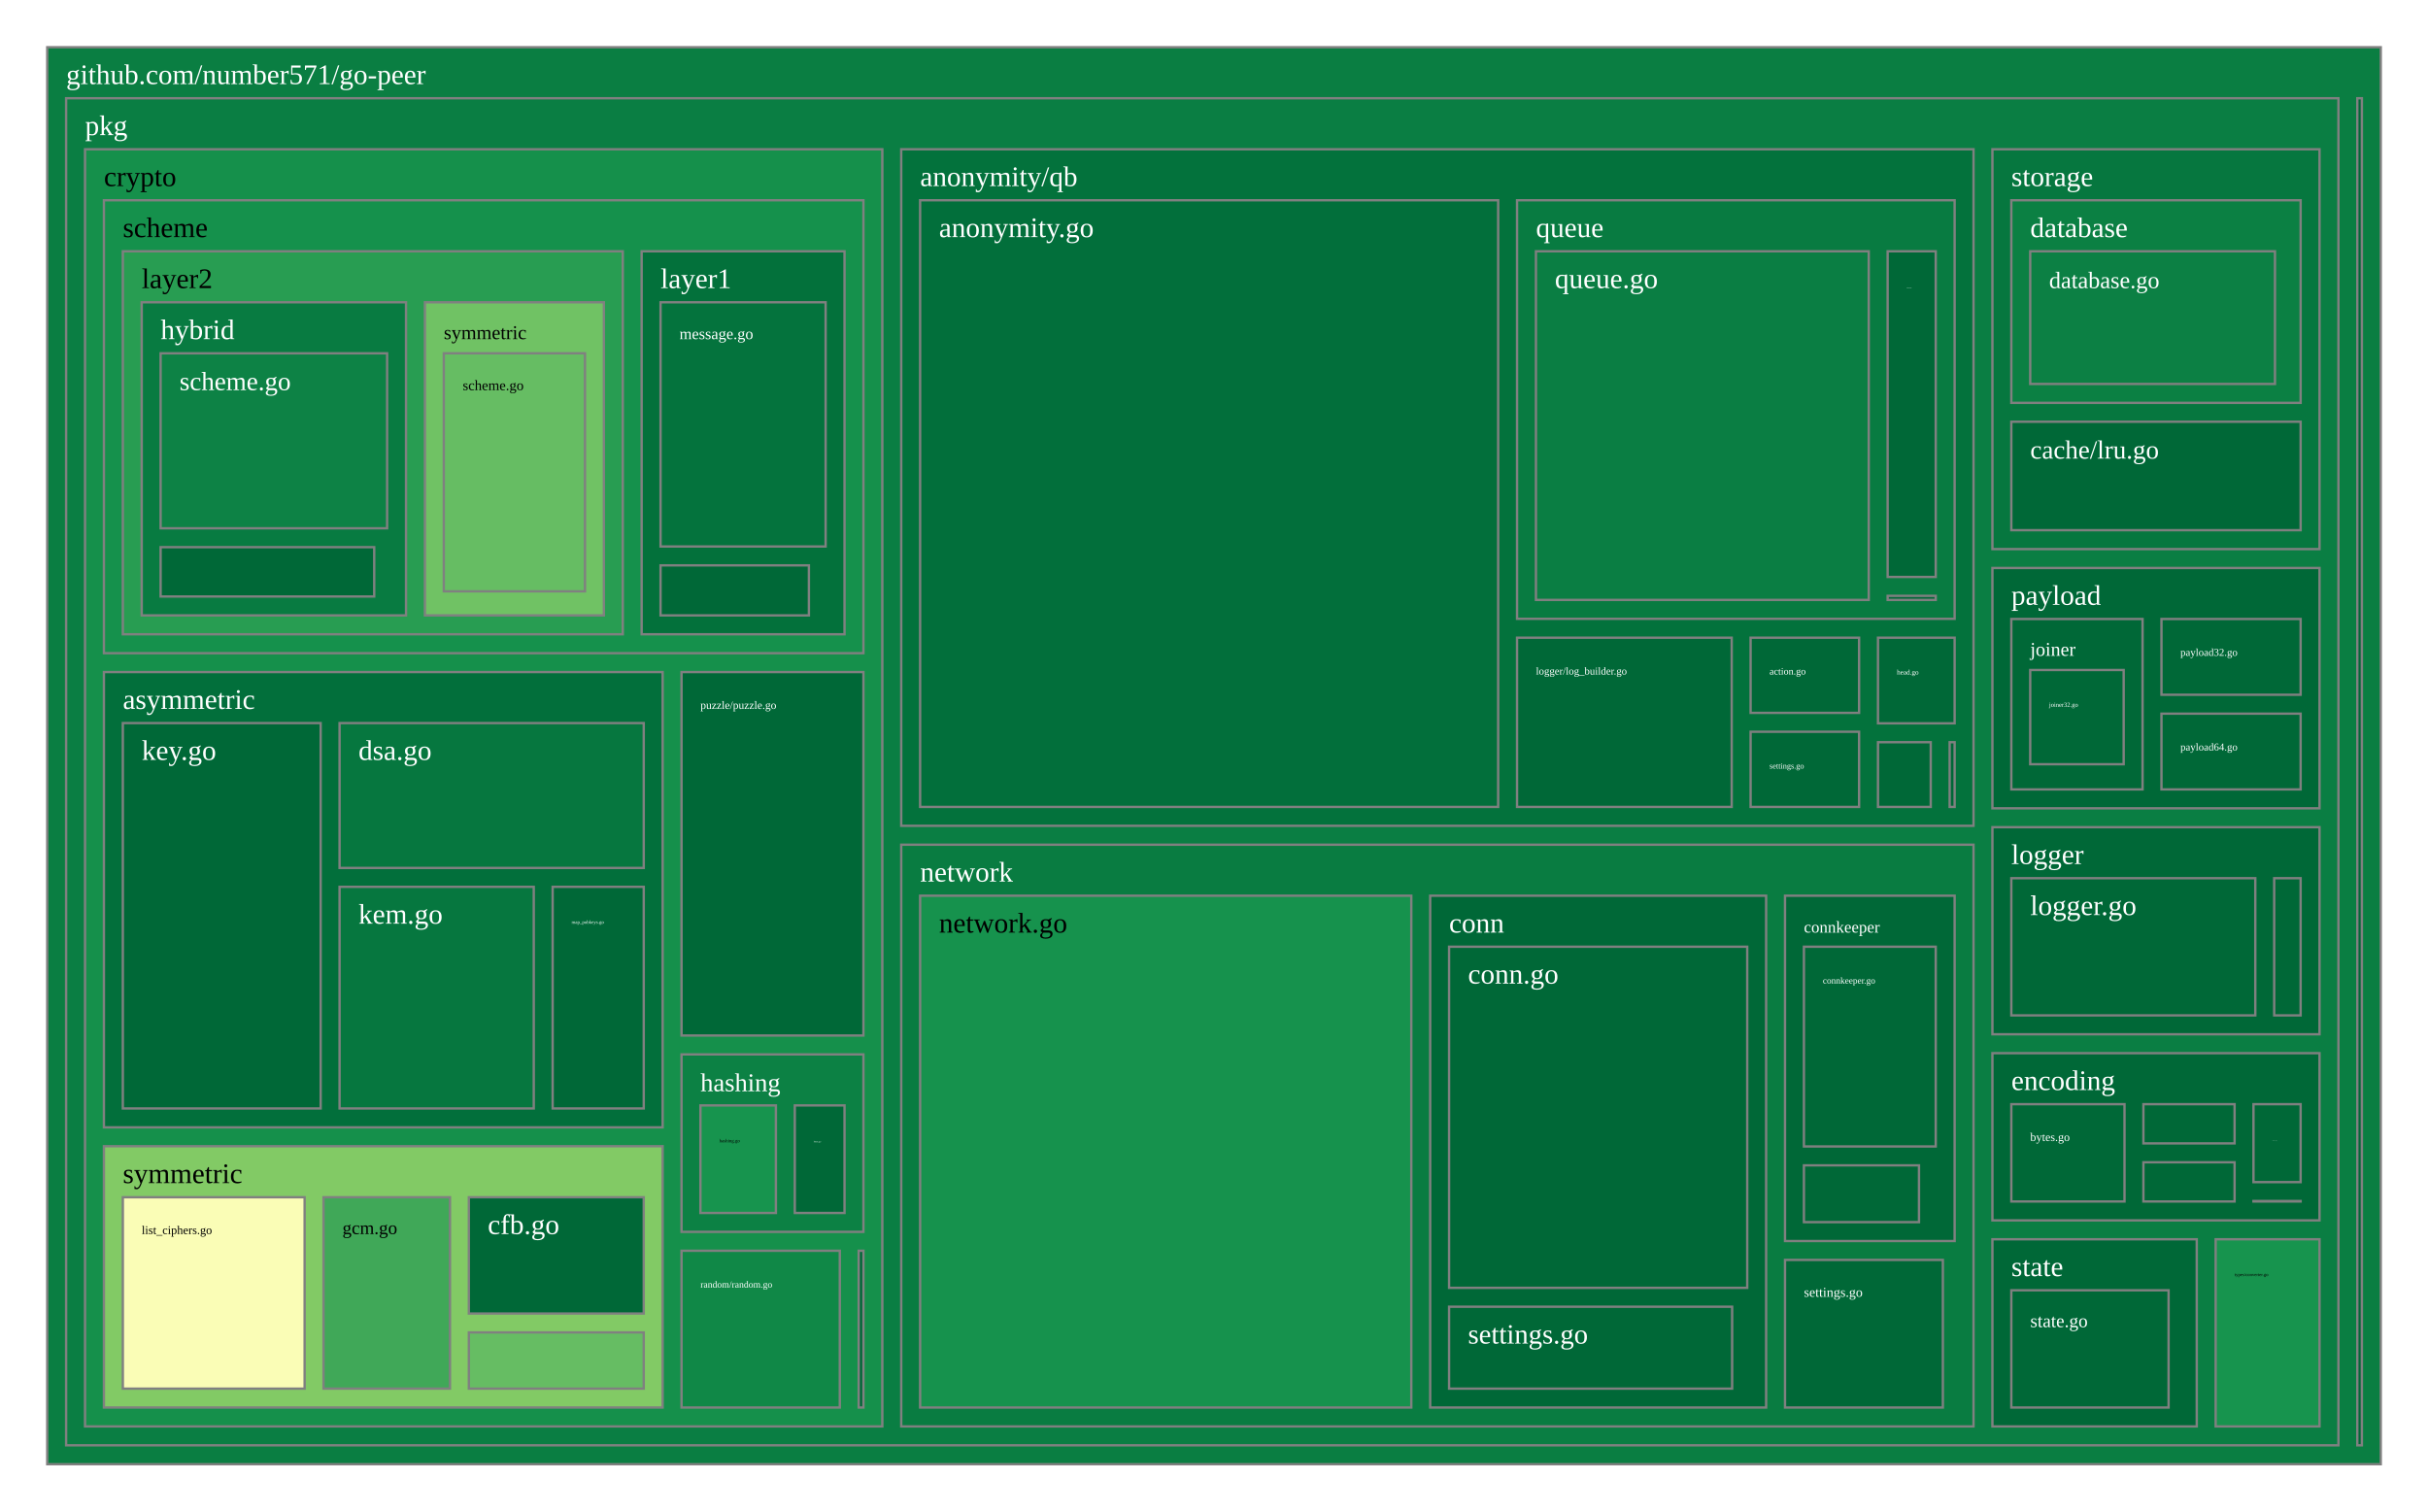
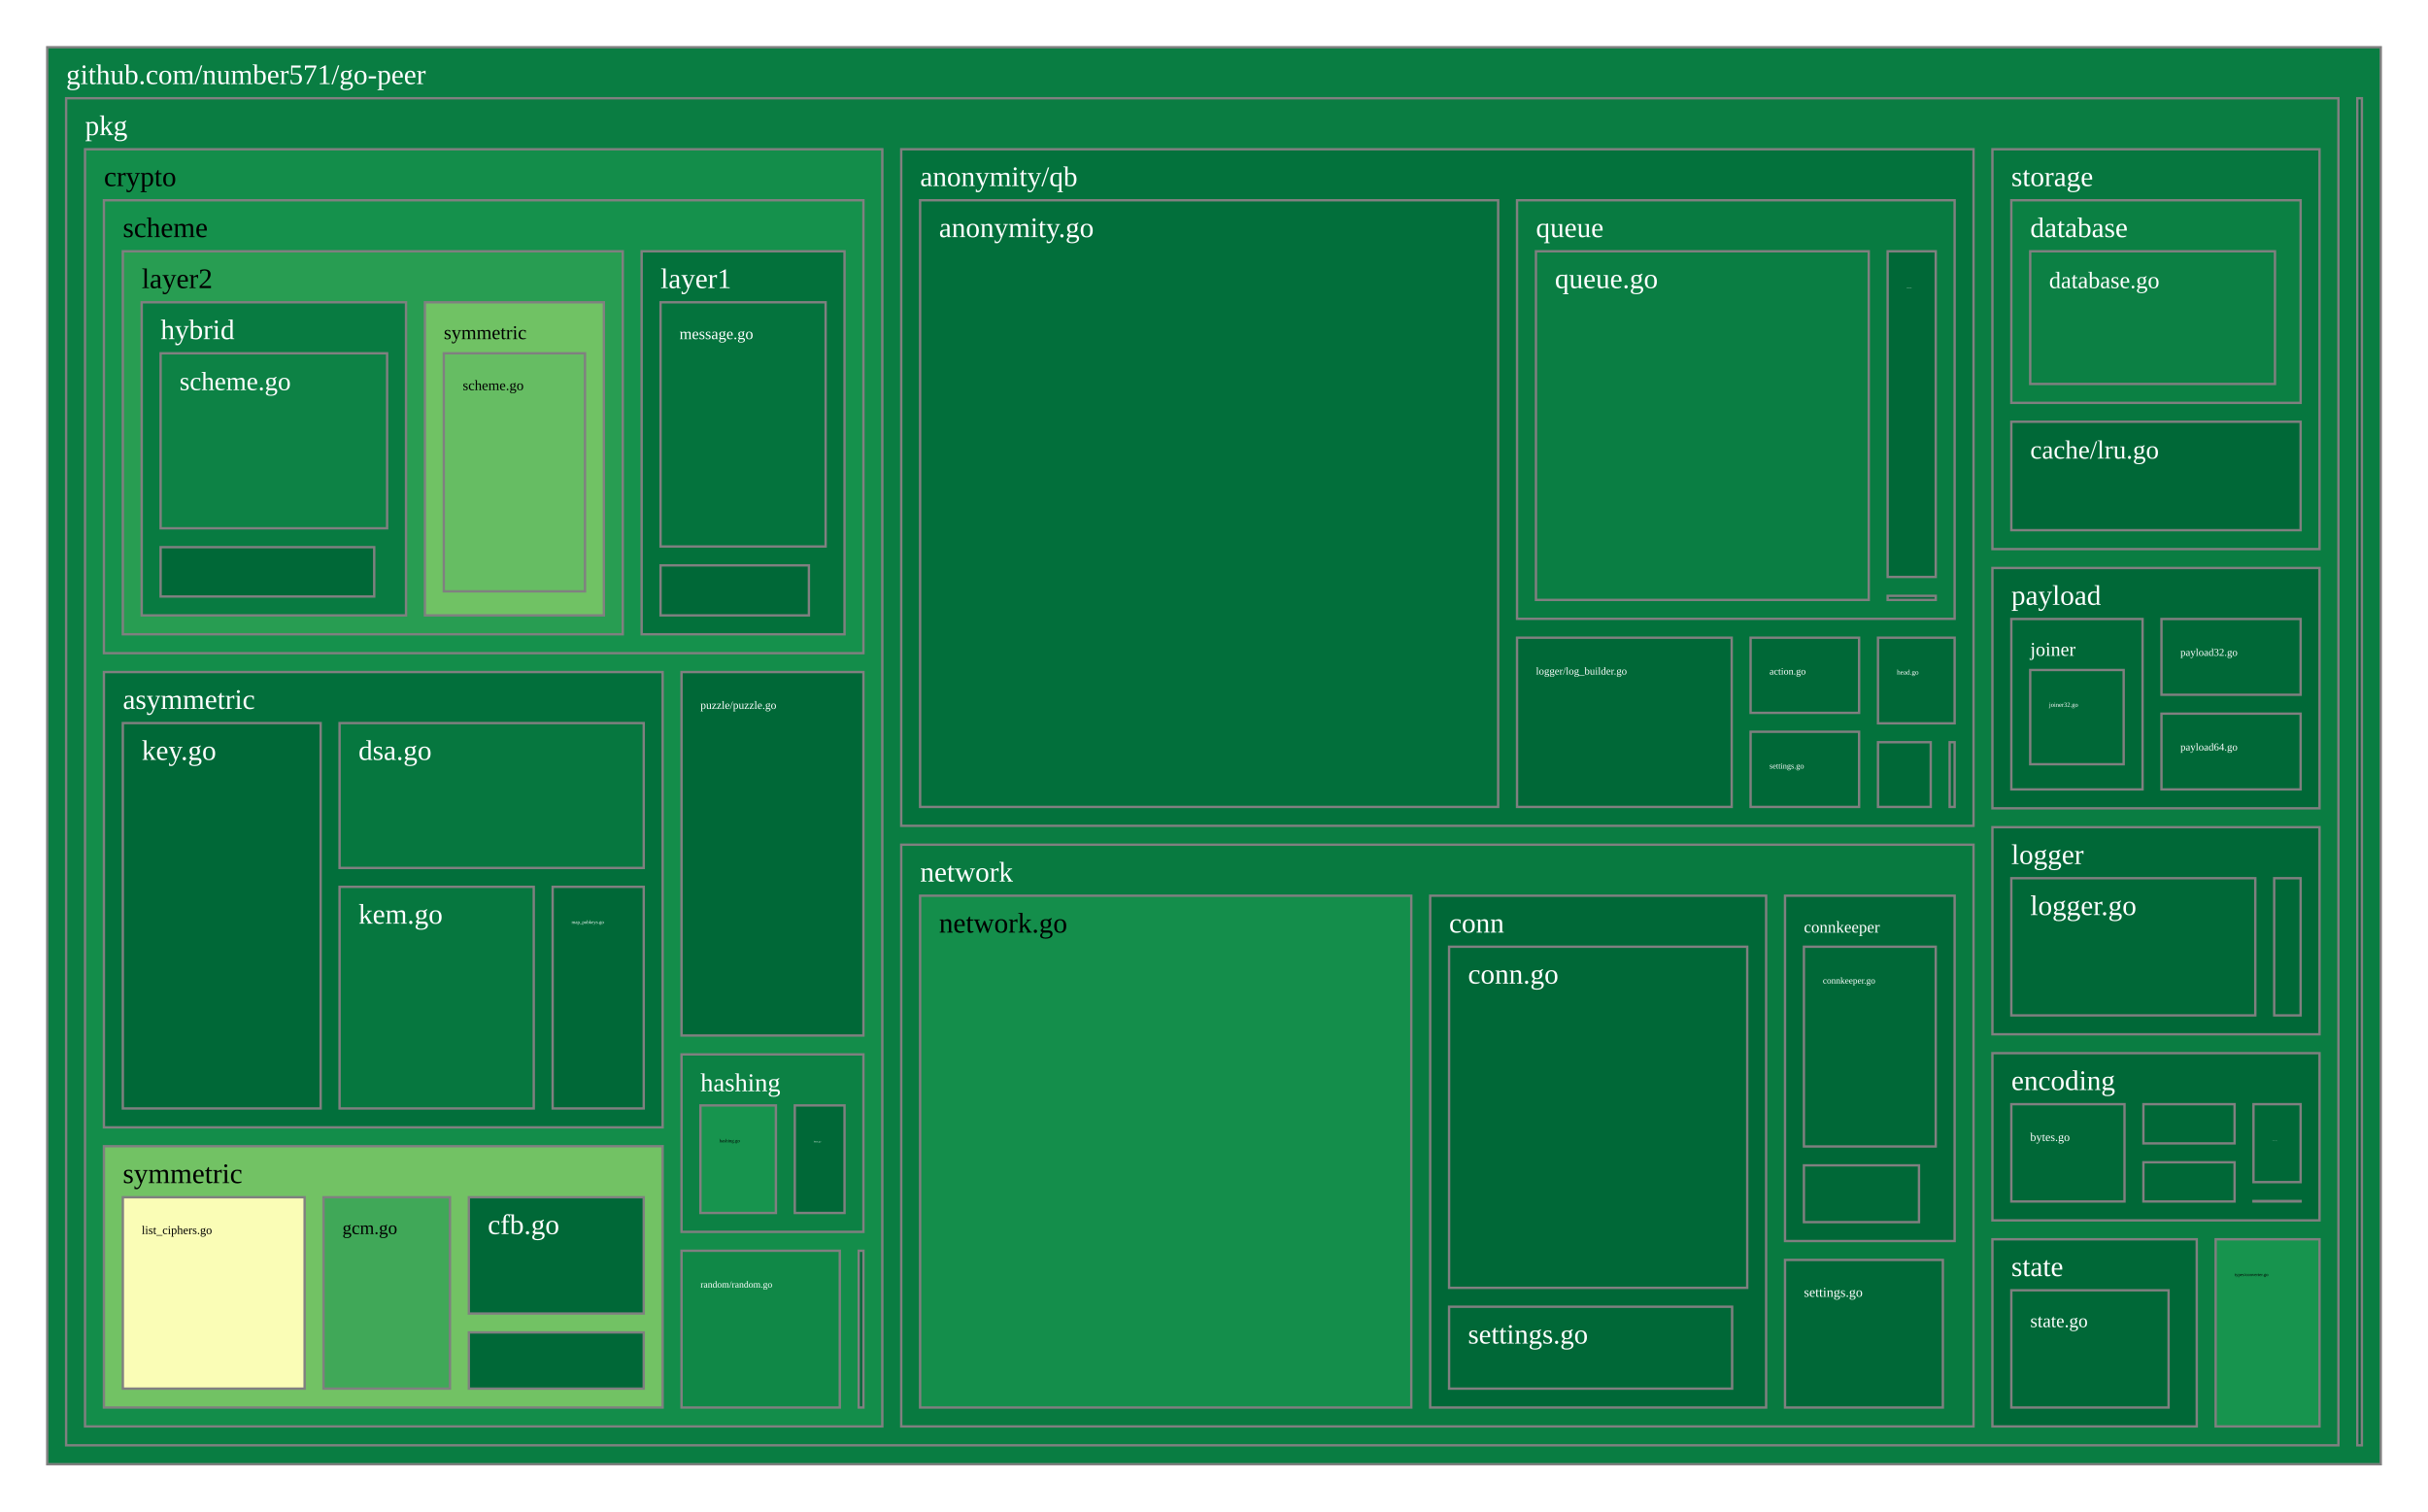
<svg xmlns="http://www.w3.org/2000/svg" viewBox="0 0 1028 640" style="background: white none repeat scroll 0% 0%;">
  <g>
-     <rect x="20" y="20" width="988" height="600" style="fill: rgb(10, 126, 66);opacity:1;fill-opacity:1.00;stroke:rgb(128,128,128);stroke-width:1px;stroke-opacity:1.00;" />
+     <rect x="20" y="20" width="988" height="600" style="fill: rgb(9, 125, 66);opacity:1;fill-opacity:1.00;stroke:rgb(128,128,128);stroke-width:1px;stroke-opacity:1.00;" />
    <text data-notex="1" text-anchor="start" transform="translate(28,35.6) scale(1)" style="font-family: Open Sans, verdana, arial, sans-serif !important; font-size: 12px; fill: rgb(255, 255, 255); fill-opacity: 1.00; white-space: pre;" data-math="N">github.com/number571/go-peer</text>
  </g>
  <g>
-     <rect x="28" y="41.6" width="962.07" height="570.4" style="fill: rgb(10, 126, 67);opacity:1;fill-opacity:1.00;stroke:rgb(128,128,128);stroke-width:1px;stroke-opacity:1.00;" />
+     <rect x="28" y="41.6" width="962.07" height="570.4" style="fill: rgb(10, 125, 66);opacity:1;fill-opacity:1.00;stroke:rgb(128,128,128);stroke-width:1px;stroke-opacity:1.00;" />
    <text data-notex="1" text-anchor="start" transform="translate(36,57.2) scale(1)" style="font-family: Open Sans, verdana, arial, sans-serif !important; font-size: 12px; fill: rgb(255, 255, 255); fill-opacity: 1.00; white-space: pre;" data-math="N">pkg</text>
  </g>
  <g>
    <rect x="998.07" y="41.6" width="1.93" height="570.4" style="fill: rgb(0, 104, 55);opacity:1;fill-opacity:1.00;stroke:rgb(128,128,128);stroke-width:1px;stroke-opacity:1.00;" />
  </g>
  <g>
    <rect x="381.569" y="63.2" width="454.01" height="286.478" style="fill: rgb(3, 114, 60);opacity:1;fill-opacity:1.00;stroke:rgb(128,128,128);stroke-width:1px;stroke-opacity:1.00;" />
    <text data-notex="1" text-anchor="start" transform="translate(389.5687,78.8) scale(1)" style="font-family: Open Sans, verdana, arial, sans-serif !important; font-size: 12px; fill: rgb(255, 255, 255); fill-opacity: 1.00; white-space: pre;" data-math="N">anonymity/qb</text>
  </g>
  <g>
-     <rect x="36" y="63.2" width="337.569" height="540.8" style="fill: rgb(21, 144, 75);opacity:1;fill-opacity:1.00;stroke:rgb(128,128,128);stroke-width:1px;stroke-opacity:1.00;" />
+     <rect x="36" y="63.2" width="337.569" height="540.8" style="fill: rgb(19, 141, 74);opacity:1;fill-opacity:1.00;stroke:rgb(128,128,128);stroke-width:1px;stroke-opacity:1.00;" />
    <text data-notex="1" text-anchor="start" transform="translate(44,78.8) scale(1)" style="font-family: Open Sans, verdana, arial, sans-serif !important; font-size: 12px; fill: rgb(0, 0, 0); fill-opacity: 1.00; white-space: pre;" data-math="N">crypto</text>
  </g>
  <g>
    <rect x="843.579" y="445.953" width="138.491" height="70.802" style="fill: rgb(0, 104, 55);opacity:1;fill-opacity:1.00;stroke:rgb(128,128,128);stroke-width:1px;stroke-opacity:1.00;" />
    <text data-notex="1" text-anchor="start" transform="translate(851.5791,461.5528) scale(1)" style="font-family: Open Sans, verdana, arial, sans-serif !important; font-size: 12px; fill: rgb(255, 255, 255); fill-opacity: 1.00; white-space: pre;" data-math="N">encoding</text>
  </g>
  <g>
    <rect x="843.579" y="350.265" width="138.491" height="87.688" style="fill: rgb(0, 104, 55);opacity:1;fill-opacity:1.00;stroke:rgb(128,128,128);stroke-width:1px;stroke-opacity:1.00;" />
    <text data-notex="1" text-anchor="start" transform="translate(851.5791,365.8646) scale(1)" style="font-family: Open Sans, verdana, arial, sans-serif !important; font-size: 12px; fill: rgb(255, 255, 255); fill-opacity: 1.00; white-space: pre;" data-math="N">logger</text>
  </g>
  <g>
-     <rect x="381.569" y="357.678" width="454.01" height="246.322" style="fill: rgb(9, 124, 65);opacity:1;fill-opacity:1.00;stroke:rgb(128,128,128);stroke-width:1px;stroke-opacity:1.00;" />
+     <rect x="381.569" y="357.678" width="454.01" height="246.322" style="fill: rgb(8, 122, 64);opacity:1;fill-opacity:1.00;stroke:rgb(128,128,128);stroke-width:1px;stroke-opacity:1.00;" />
    <text data-notex="1" text-anchor="start" transform="translate(389.5687,373.278) scale(1)" style="font-family: Open Sans, verdana, arial, sans-serif !important; font-size: 12px; fill: rgb(255, 255, 255); fill-opacity: 1.00; white-space: pre;" data-math="N">network</text>
  </g>
  <g>
    <rect x="843.579" y="240.505" width="138.491" height="101.76" style="fill: rgb(0, 104, 55);opacity:1;fill-opacity:1.00;stroke:rgb(128,128,128);stroke-width:1px;stroke-opacity:1.00;" />
    <text data-notex="1" text-anchor="start" transform="translate(851.5791,256.1046) scale(1)" style="font-family: Open Sans, verdana, arial, sans-serif !important; font-size: 12px; fill: rgb(255, 255, 255); fill-opacity: 1.00; white-space: pre;" data-math="N">payload</text>
  </g>
  <g>
    <rect x="843.579" y="524.755" width="86.51" height="79.245" style="fill: rgb(0, 104, 55);opacity:1;fill-opacity:1.00;stroke:rgb(128,128,128);stroke-width:1px;stroke-opacity:1.00;" />
    <text data-notex="1" text-anchor="start" transform="translate(851.5791,540.3549) scale(1)" style="font-family: Open Sans, verdana, arial, sans-serif !important; font-size: 12px; fill: rgb(255, 255, 255); fill-opacity: 1.00; white-space: pre;" data-math="N">state</text>
  </g>
  <g>
    <rect x="843.579" y="63.2" width="138.491" height="169.305" style="fill: rgb(6, 119, 63);opacity:1;fill-opacity:1.00;stroke:rgb(128,128,128);stroke-width:1px;stroke-opacity:1.00;" />
    <text data-notex="1" text-anchor="start" transform="translate(851.5791,78.8) scale(1)" style="font-family: Open Sans, verdana, arial, sans-serif !important; font-size: 12px; fill: rgb(255, 255, 255); fill-opacity: 1.00; white-space: pre;" data-math="N">storage</text>
  </g>
  <g>
    <rect x="938.089" y="524.755" width="43.981" height="79.245" style="fill: rgb(23, 148, 78);opacity:1;fill-opacity:1.00;stroke:rgb(128,128,128);stroke-width:1px;stroke-opacity:1.00;" />
    <text data-notex="1" text-anchor="start" transform="translate(946.0894,540.3549) scale(0.161925)" style="font-family: Open Sans, verdana, arial, sans-serif !important; font-size: 12px; fill: rgb(0, 0, 0); fill-opacity: 1.00; white-space: pre;" data-math="N">types/converter.go</text>
  </g>
  <g>
    <rect x="741.191" y="270.029" width="45.936" height="31.824" style="fill: rgb(0, 104, 55);opacity:1;fill-opacity:1.00;stroke:rgb(128,128,128);stroke-width:1px;stroke-opacity:1.00;" />
    <text data-notex="1" text-anchor="start" transform="translate(749.1908,285.6294) scale(0.346483)" style="font-family: Open Sans, verdana, arial, sans-serif !important; font-size: 12px; fill: rgb(255, 255, 255); fill-opacity: 1.00; white-space: pre;" data-math="N">action.go</text>
  </g>
  <g>
    <rect x="795.127" y="314.279" width="22.339" height="27.399" style="fill: rgb(0, 104, 55);opacity:1;fill-opacity:1.00;stroke:rgb(128,128,128);stroke-width:1px;stroke-opacity:1.00;" />
  </g>
  <g>
    <rect x="389.569" y="84.8" width="244.739" height="256.878" style="fill: rgb(2, 111, 59);opacity:1;fill-opacity:1.00;stroke:rgb(128,128,128);stroke-width:1px;stroke-opacity:1.00;" />
    <text data-notex="1" text-anchor="start" transform="translate(397.5687,100.4) scale(1)" style="font-family: Open Sans, verdana, arial, sans-serif !important; font-size: 12px; fill: rgb(255, 255, 255); fill-opacity: 1.00; white-space: pre;" data-math="N">anonymity.go</text>
  </g>
  <g>
    <rect x="825.466" y="314.279" width="2.113" height="27.399" style="fill: rgb(0, 104, 55);opacity:1;fill-opacity:1.00;stroke:rgb(128,128,128);stroke-width:1px;stroke-opacity:1.00;" />
  </g>
  <g>
    <rect x="795.127" y="270.029" width="32.452" height="36.249" style="fill: rgb(0, 104, 55);opacity:1;fill-opacity:1.00;stroke:rgb(128,128,128);stroke-width:1px;stroke-opacity:1.00;" />
    <text data-notex="1" text-anchor="start" transform="translate(803.127,285.6294) scale(0.244823)" style="font-family: Open Sans, verdana, arial, sans-serif !important; font-size: 12px; fill: rgb(255, 255, 255); fill-opacity: 1.00; white-space: pre;" data-math="N">head.go</text>
  </g>
  <g>
    <rect x="642.308" y="270.029" width="90.883" height="71.649" style="fill: rgb(0, 104, 55);opacity:1;fill-opacity:1.00;stroke:rgb(128,128,128);stroke-width:1px;stroke-opacity:1.00;" />
    <text data-notex="1" text-anchor="start" transform="translate(650.3079,285.6294) scale(0.371443)" style="font-family: Open Sans, verdana, arial, sans-serif !important; font-size: 12px; fill: rgb(255, 255, 255); fill-opacity: 1.00; white-space: pre;" data-math="N">logger/log_builder.go</text>
  </g>
  <g>
    <rect x="642.308" y="84.8" width="185.271" height="177.229" style="fill: rgb(8, 123, 65);opacity:1;fill-opacity:1.00;stroke:rgb(128,128,128);stroke-width:1px;stroke-opacity:1.00;" />
    <text data-notex="1" text-anchor="start" transform="translate(650.3079,100.4) scale(1)" style="font-family: Open Sans, verdana, arial, sans-serif !important; font-size: 12px; fill: rgb(255, 255, 255); fill-opacity: 1.00; white-space: pre;" data-math="N">queue</text>
  </g>
  <g>
    <rect x="741.191" y="309.854" width="45.936" height="31.824" style="fill: rgb(0, 104, 55);opacity:1;fill-opacity:1.00;stroke:rgb(128,128,128);stroke-width:1px;stroke-opacity:1.00;" />
    <text data-notex="1" text-anchor="start" transform="translate(749.1908,325.4537) scale(0.283486)" style="font-family: Open Sans, verdana, arial, sans-serif !important; font-size: 12px; fill: rgb(255, 255, 255); fill-opacity: 1.00; white-space: pre;" data-math="N">settings.go</text>
  </g>
  <g>
    <rect x="44" y="284.579" width="236.556" height="192.779" style="fill: rgb(2, 111, 59);opacity:1;fill-opacity:1.00;stroke:rgb(128,128,128);stroke-width:1px;stroke-opacity:1.00;" />
    <text data-notex="1" text-anchor="start" transform="translate(52,300.1791) scale(1)" style="font-family: Open Sans, verdana, arial, sans-serif !important; font-size: 12px; fill: rgb(255, 255, 255); fill-opacity: 1.00; white-space: pre;" data-math="N">asymmetric</text>
  </g>
  <g>
    <rect x="288.556" y="446.477" width="77.012" height="75.137" style="fill: rgb(12, 129, 68);opacity:1;fill-opacity:1.00;stroke:rgb(128,128,128);stroke-width:1px;stroke-opacity:1.00;" />
    <text data-notex="1" text-anchor="start" transform="translate(296.5563,462.0774) scale(0.907923)" style="font-family: Open Sans, verdana, arial, sans-serif !important; font-size: 12px; fill: rgb(255, 255, 255); fill-opacity: 1.00; white-space: pre;" data-math="N">hashing</text>
  </g>
  <g>
    <rect x="363.567" y="529.614" width="2.001" height="66.386" style="fill: rgb(0, 104, 55);opacity:1;fill-opacity:1.00;stroke:rgb(128,128,128);stroke-width:1px;stroke-opacity:1.00;" />
  </g>
  <g>
    <rect x="288.556" y="284.579" width="77.012" height="153.898" style="fill: rgb(0, 104, 55);opacity:1;fill-opacity:1.00;stroke:rgb(128,128,128);stroke-width:1px;stroke-opacity:1.00;" />
    <text data-notex="1" text-anchor="start" transform="translate(296.5563,300.1791) scale(0.397216)" style="font-family: Open Sans, verdana, arial, sans-serif !important; font-size: 12px; fill: rgb(255, 255, 255); fill-opacity: 1.00; white-space: pre;" data-math="N">puzzle/puzzle.go</text>
  </g>
  <g>
    <rect x="288.556" y="529.614" width="67.011" height="66.386" style="fill: rgb(16, 136, 71);opacity:1;fill-opacity:1.00;stroke:rgb(128,128,128);stroke-width:1px;stroke-opacity:1.00;" />
    <text data-notex="1" text-anchor="start" transform="translate(296.5563,545.2143) scale(0.332103)" style="font-family: Open Sans, verdana, arial, sans-serif !important; font-size: 12px; fill: rgb(255, 255, 255); fill-opacity: 1.00; white-space: pre;" data-math="N">random/random.go</text>
  </g>
  <g>
    <rect x="44" y="84.8" width="321.569" height="191.779" style="fill: rgb(21, 145, 76);opacity:1;fill-opacity:1.00;stroke:rgb(128,128,128);stroke-width:1px;stroke-opacity:1.00;" />
    <text data-notex="1" text-anchor="start" transform="translate(52,100.4) scale(1)" style="font-family: Open Sans, verdana, arial, sans-serif !important; font-size: 12px; fill: rgb(0, 0, 0); fill-opacity: 1.00; white-space: pre;" data-math="N">scheme</text>
  </g>
  <g>
-     <rect x="44" y="485.358" width="236.556" height="110.642" style="fill: rgb(130, 202, 101);opacity:1;fill-opacity:1.00;stroke:rgb(128,128,128);stroke-width:1px;stroke-opacity:1.00;" />
+     <rect x="44" y="485.358" width="236.556" height="110.642" style="fill: rgb(114, 194, 100);opacity:1;fill-opacity:1.00;stroke:rgb(128,128,128);stroke-width:1px;stroke-opacity:1.00;" />
    <text data-notex="1" text-anchor="start" transform="translate(52,500.958) scale(1)" style="font-family: Open Sans, verdana, arial, sans-serif !important; font-size: 12px; fill: rgb(0, 0, 0); fill-opacity: 1.00; white-space: pre;" data-math="N">symmetric</text>
  </g>
  <g>
    <rect x="851.579" y="467.553" width="47.925" height="41.202" style="fill: rgb(0, 104, 55);opacity:1;fill-opacity:1.00;stroke:rgb(128,128,128);stroke-width:1px;stroke-opacity:1.00;" />
    <text data-notex="1" text-anchor="start" transform="translate(859.5791,483.1528) scale(0.415687)" style="font-family: Open Sans, verdana, arial, sans-serif !important; font-size: 12px; fill: rgb(255, 255, 255); fill-opacity: 1.00; white-space: pre;" data-math="N">bytes.go</text>
  </g>
  <g>
    <rect x="954.108" y="508.555" width="19.962" height="0.2" style="fill: rgb(0, 104, 55);opacity:1;fill-opacity:1.00;stroke:rgb(128,128,128);stroke-width:1px;stroke-opacity:1.00;" />
  </g>
  <g>
    <rect x="907.504" y="467.553" width="38.604" height="16.601" style="fill: rgb(0, 104, 55);opacity:1;fill-opacity:1.00;stroke:rgb(128,128,128);stroke-width:1px;stroke-opacity:1.00;" />
  </g>
  <g>
    <rect x="907.504" y="492.154" width="38.604" height="16.601" style="fill: rgb(0, 104, 55);opacity:1;fill-opacity:1.00;stroke:rgb(128,128,128);stroke-width:1px;stroke-opacity:1.00;" />
  </g>
  <g>
    <rect x="954.108" y="467.553" width="19.962" height="33.002" style="fill: rgb(0, 104, 55);opacity:1;fill-opacity:1.00;stroke:rgb(128,128,128);stroke-width:1px;stroke-opacity:1.00;" />
    <text data-notex="1" text-anchor="start" transform="translate(962.1078,483.1528) scale(0.024279)" style="font-family: Open Sans, verdana, arial, sans-serif !important; font-size: 12px; fill: rgb(255, 255, 255); fill-opacity: 1.00; white-space: pre;" data-math="N">serialize_yaml.go</text>
  </g>
  <g>
    <rect x="851.579" y="371.865" width="103.301" height="58.088" style="fill: rgb(0, 104, 55);opacity:1;fill-opacity:1.00;stroke:rgb(128,128,128);stroke-width:1px;stroke-opacity:1.00;" />
    <text data-notex="1" text-anchor="start" transform="translate(859.5791,387.4646) scale(1)" style="font-family: Open Sans, verdana, arial, sans-serif !important; font-size: 12px; fill: rgb(255, 255, 255); fill-opacity: 1.00; white-space: pre;" data-math="N">logger.go</text>
  </g>
  <g>
    <rect x="962.88" y="371.865" width="11.19" height="58.088" style="fill: rgb(0, 104, 55);opacity:1;fill-opacity:1.00;stroke:rgb(128,128,128);stroke-width:1px;stroke-opacity:1.00;" />
  </g>
  <g>
    <rect x="605.532" y="379.278" width="142.235" height="216.722" style="fill: rgb(0, 104, 55);opacity:1;fill-opacity:1.00;stroke:rgb(128,128,128);stroke-width:1px;stroke-opacity:1.00;" />
    <text data-notex="1" text-anchor="start" transform="translate(613.5316,394.878) scale(1)" style="font-family: Open Sans, verdana, arial, sans-serif !important; font-size: 12px; fill: rgb(255, 255, 255); fill-opacity: 1.00; white-space: pre;" data-math="N">conn</text>
  </g>
  <g>
    <rect x="755.767" y="379.278" width="71.812" height="146.221" style="fill: rgb(0, 104, 55);opacity:1;fill-opacity:1.00;stroke:rgb(128,128,128);stroke-width:1px;stroke-opacity:1.00;" />
    <text data-notex="1" text-anchor="start" transform="translate(763.7667,394.878) scale(0.581379)" style="font-family: Open Sans, verdana, arial, sans-serif !important; font-size: 12px; fill: rgb(255, 255, 255); fill-opacity: 1.00; white-space: pre;" data-math="N">connkeeper</text>
  </g>
  <g>
-     <rect x="389.569" y="379.278" width="207.963" height="216.722" style="fill: rgb(22, 146, 77);opacity:1;fill-opacity:1.00;stroke:rgb(128,128,128);stroke-width:1px;stroke-opacity:1.00;" />
+     <rect x="389.569" y="379.278" width="207.963" height="216.722" style="fill: rgb(20, 142, 75);opacity:1;fill-opacity:1.00;stroke:rgb(128,128,128);stroke-width:1px;stroke-opacity:1.00;" />
    <text data-notex="1" text-anchor="start" transform="translate(397.5687,394.878) scale(1)" style="font-family: Open Sans, verdana, arial, sans-serif !important; font-size: 12px; fill: rgb(0, 0, 0); fill-opacity: 1.00; white-space: pre;" data-math="N">network.go</text>
  </g>
  <g>
    <rect x="755.767" y="533.499" width="66.824" height="62.501" style="fill: rgb(0, 104, 55);opacity:1;fill-opacity:1.00;stroke:rgb(128,128,128);stroke-width:1px;stroke-opacity:1.00;" />
    <text data-notex="1" text-anchor="start" transform="translate(763.7667,549.099) scale(0.481289)" style="font-family: Open Sans, verdana, arial, sans-serif !important; font-size: 12px; fill: rgb(255, 255, 255); fill-opacity: 1.00; white-space: pre;" data-math="N">settings.go</text>
  </g>
  <g>
    <rect x="851.579" y="262.105" width="55.573" height="72.16" style="fill: rgb(0, 104, 55);opacity:1;fill-opacity:1.00;stroke:rgb(128,128,128);stroke-width:1px;stroke-opacity:1.00;" />
    <text data-notex="1" text-anchor="start" transform="translate(859.5791,277.7046) scale(0.687024)" style="font-family: Open Sans, verdana, arial, sans-serif !important; font-size: 12px; fill: rgb(255, 255, 255); fill-opacity: 1.00; white-space: pre;" data-math="N">joiner</text>
  </g>
  <g>
    <rect x="915.152" y="262.105" width="58.919" height="32.08" style="fill: rgb(0, 104, 55);opacity:1;fill-opacity:1.00;stroke:rgb(128,128,128);stroke-width:1px;stroke-opacity:1.00;" />
    <text data-notex="1" text-anchor="start" transform="translate(923.1516,277.7046) scale(0.372556)" style="font-family: Open Sans, verdana, arial, sans-serif !important; font-size: 12px; fill: rgb(255, 255, 255); fill-opacity: 1.00; white-space: pre;" data-math="N">payload32.go</text>
  </g>
  <g>
    <rect x="915.152" y="302.185" width="58.919" height="32.08" style="fill: rgb(0, 104, 55);opacity:1;fill-opacity:1.00;stroke:rgb(128,128,128);stroke-width:1px;stroke-opacity:1.00;" />
    <text data-notex="1" text-anchor="start" transform="translate(923.1516,317.7846) scale(0.372556)" style="font-family: Open Sans, verdana, arial, sans-serif !important; font-size: 12px; fill: rgb(255, 255, 255); fill-opacity: 1.00; white-space: pre;" data-math="N">payload64.go</text>
  </g>
  <g>
    <rect x="851.579" y="546.355" width="66.585" height="49.645" style="fill: rgb(0, 104, 55);opacity:1;fill-opacity:1.00;stroke:rgb(128,128,128);stroke-width:1px;stroke-opacity:1.00;" />
    <text data-notex="1" text-anchor="start" transform="translate(859.5791,561.9549) scale(0.658657)" style="font-family: Open Sans, verdana, arial, sans-serif !important; font-size: 12px; fill: rgb(255, 255, 255); fill-opacity: 1.00; white-space: pre;" data-math="N">state.go</text>
  </g>
  <g>
    <rect x="851.579" y="178.581" width="122.491" height="45.924" style="fill: rgb(0, 104, 55);opacity:1;fill-opacity:1.00;stroke:rgb(128,128,128);stroke-width:1px;stroke-opacity:1.00;" />
    <text data-notex="1" text-anchor="start" transform="translate(859.5791,194.1807) scale(0.924402)" style="font-family: Open Sans, verdana, arial, sans-serif !important; font-size: 12px; fill: rgb(255, 255, 255); fill-opacity: 1.00; white-space: pre;" data-math="N">cache/lru.go</text>
  </g>
  <g>
    <rect x="851.579" y="84.8" width="122.491" height="85.781" style="fill: rgb(11, 128, 67);opacity:1;fill-opacity:1.00;stroke:rgb(128,128,128);stroke-width:1px;stroke-opacity:1.00;" />
    <text data-notex="1" text-anchor="start" transform="translate(859.5791,100.4) scale(1)" style="font-family: Open Sans, verdana, arial, sans-serif !important; font-size: 12px; fill: rgb(255, 255, 255); fill-opacity: 1.00; white-space: pre;" data-math="N">database</text>
  </g>
  <g>
    <rect x="799.216" y="252.303" width="20.363" height="1.727" style="fill: rgb(0, 104, 55);opacity:1;fill-opacity:1.00;stroke:rgb(128,128,128);stroke-width:1px;stroke-opacity:1.00;" />
  </g>
  <g>
    <rect x="650.308" y="106.4" width="140.908" height="147.629" style="fill: rgb(10, 126, 67);opacity:1;fill-opacity:1.00;stroke:rgb(128,128,128);stroke-width:1px;stroke-opacity:1.00;" />
    <text data-notex="1" text-anchor="start" transform="translate(658.3079,122) scale(1)" style="font-family: Open Sans, verdana, arial, sans-serif !important; font-size: 12px; fill: rgb(255, 255, 255); fill-opacity: 1.00; white-space: pre;" data-math="N">queue.go</text>
  </g>
  <g>
    <rect x="799.216" y="106.4" width="20.363" height="137.903" style="fill: rgb(0, 104, 55);opacity:1;fill-opacity:1.00;stroke:rgb(128,128,128);stroke-width:1px;stroke-opacity:1.00;" />
    <text data-notex="1" text-anchor="start" transform="translate(807.2157,122) scale(0.04132)" style="font-family: Open Sans, verdana, arial, sans-serif !important; font-size: 12px; fill: rgb(255, 255, 255); fill-opacity: 1.00; white-space: pre;" data-math="N">settings.go</text>
  </g>
  <g>
    <rect x="143.769" y="306.179" width="128.787" height="61.338" style="fill: rgb(6, 119, 63);opacity:1;fill-opacity:1.00;stroke:rgb(128,128,128);stroke-width:1px;stroke-opacity:1.00;" />
    <text data-notex="1" text-anchor="start" transform="translate(151.7688,321.7791) scale(1)" style="font-family: Open Sans, verdana, arial, sans-serif !important; font-size: 12px; fill: rgb(255, 255, 255); fill-opacity: 1.00; white-space: pre;" data-math="N">dsa.go</text>
  </g>
  <g>
    <rect x="143.769" y="375.517" width="82.222" height="93.841" style="fill: rgb(6, 119, 63);opacity:1;fill-opacity:1.00;stroke:rgb(128,128,128);stroke-width:1px;stroke-opacity:1.00;" />
    <text data-notex="1" text-anchor="start" transform="translate(151.7688,391.1174) scale(1)" style="font-family: Open Sans, verdana, arial, sans-serif !important; font-size: 12px; fill: rgb(255, 255, 255); fill-opacity: 1.00; white-space: pre;" data-math="N">kem.go</text>
  </g>
  <g>
    <rect x="52" y="306.179" width="83.769" height="163.179" style="fill: rgb(0, 104, 55);opacity:1;fill-opacity:1.00;stroke:rgb(128,128,128);stroke-width:1px;stroke-opacity:1.00;" />
    <text data-notex="1" text-anchor="start" transform="translate(60,321.7791) scale(1)" style="font-family: Open Sans, verdana, arial, sans-serif !important; font-size: 12px; fill: rgb(255, 255, 255); fill-opacity: 1.00; white-space: pre;" data-math="N">key.go</text>
  </g>
  <g>
    <rect x="233.99" y="375.517" width="38.566" height="93.841" style="fill: rgb(0, 104, 55);opacity:1;fill-opacity:1.00;stroke:rgb(128,128,128);stroke-width:1px;stroke-opacity:1.00;" />
    <text data-notex="1" text-anchor="start" transform="translate(241.9903,391.1174) scale(0.167901)" style="font-family: Open Sans, verdana, arial, sans-serif !important; font-size: 12px; fill: rgb(255, 255, 255); fill-opacity: 1.00; white-space: pre;" data-math="N">map_pubkeys.go</text>
  </g>
  <g>
    <rect x="296.556" y="468.077" width="31.955" height="45.537" style="fill: rgb(23, 148, 78);opacity:1;fill-opacity:1.00;stroke:rgb(128,128,128);stroke-width:1px;stroke-opacity:1.00;" />
    <text data-notex="1" text-anchor="start" transform="translate(304.5563,483.6774) scale(0.166193)" style="font-family: Open Sans, verdana, arial, sans-serif !important; font-size: 12px; fill: rgb(0, 0, 0); fill-opacity: 1.00; white-space: pre;" data-math="N">hashing.go</text>
  </g>
  <g>
    <rect x="336.511" y="468.077" width="21.058" height="45.537" style="fill: rgb(0, 104, 55);opacity:1;fill-opacity:1.00;stroke:rgb(128,128,128);stroke-width:1px;stroke-opacity:1.00;" />
    <text data-notex="1" text-anchor="start" transform="translate(344.5109,483.6774) scale(0.075266)" style="font-family: Open Sans, verdana, arial, sans-serif !important; font-size: 12px; fill: rgb(255, 255, 255); fill-opacity: 1.00; white-space: pre;" data-math="N">hmac.go</text>
  </g>
  <g>
    <rect x="271.675" y="106.4" width="85.893" height="162.179" style="fill: rgb(3, 113, 59);opacity:1;fill-opacity:1.00;stroke:rgb(128,128,128);stroke-width:1px;stroke-opacity:1.00;" />
    <text data-notex="1" text-anchor="start" transform="translate(279.6753,122) scale(1)" style="font-family: Open Sans, verdana, arial, sans-serif !important; font-size: 12px; fill: rgb(255, 255, 255); fill-opacity: 1.00; white-space: pre;" data-math="N">layer1</text>
  </g>
  <g>
    <rect x="52" y="106.4" width="211.675" height="162.179" style="fill: rgb(40, 157, 82);opacity:1;fill-opacity:1.00;stroke:rgb(128,128,128);stroke-width:1px;stroke-opacity:1.00;" />
    <text data-notex="1" text-anchor="start" transform="translate(60,122) scale(1)" style="font-family: Open Sans, verdana, arial, sans-serif !important; font-size: 12px; fill: rgb(0, 0, 0); fill-opacity: 1.00; white-space: pre;" data-math="N">layer2</text>
  </g>
  <g>
    <rect x="198.51" y="506.958" width="74.046" height="49.241" style="fill: rgb(0, 104, 55);opacity:1;fill-opacity:1.00;stroke:rgb(128,128,128);stroke-width:1px;stroke-opacity:1.00;" />
    <text data-notex="1" text-anchor="start" transform="translate(206.5104,522.558) scale(1)" style="font-family: Open Sans, verdana, arial, sans-serif !important; font-size: 12px; fill: rgb(255, 255, 255); fill-opacity: 1.00; white-space: pre;" data-math="N">cfb.go</text>
  </g>
  <g>
-     <rect x="198.51" y="564.199" width="74.046" height="23.801" style="fill: rgb(102, 189, 99);opacity:1;fill-opacity:1.00;stroke:rgb(128,128,128);stroke-width:1px;stroke-opacity:1.00;" />
+     <rect x="198.51" y="564.199" width="74.046" height="23.801" style="fill: rgb(0, 104, 55);opacity:1;fill-opacity:1.00;stroke:rgb(128,128,128);stroke-width:1px;stroke-opacity:1.00;" />
  </g>
  <g>
    <rect x="136.976" y="506.958" width="53.534" height="81.042" style="fill: rgb(64, 168, 88);opacity:1;fill-opacity:1.00;stroke:rgb(128,128,128);stroke-width:1px;stroke-opacity:1.00;" />
    <text data-notex="1" text-anchor="start" transform="translate(144.9761,522.558) scale(0.651639)" style="font-family: Open Sans, verdana, arial, sans-serif !important; font-size: 12px; fill: rgb(0, 0, 0); fill-opacity: 1.00; white-space: pre;" data-math="N">gcm.go</text>
  </g>
  <g>
    <rect x="52" y="506.958" width="76.976" height="81.042" style="fill: rgb(250, 253, 182);opacity:1;fill-opacity:1.00;stroke:rgb(128,128,128);stroke-width:1px;stroke-opacity:1.00;" />
    <text data-notex="1" text-anchor="start" transform="translate(60,522.558) scale(0.423445)" style="font-family: Open Sans, verdana, arial, sans-serif !important; font-size: 12px; fill: rgb(0, 0, 0); fill-opacity: 1.00; white-space: pre;" data-math="N">list_ciphers.go</text>
  </g>
  <g>
    <rect x="613.532" y="400.878" width="126.235" height="144.439" style="fill: rgb(0, 104, 55);opacity:1;fill-opacity:1.00;stroke:rgb(128,128,128);stroke-width:1px;stroke-opacity:1.00;" />
    <text data-notex="1" text-anchor="start" transform="translate(621.5316,416.478) scale(1)" style="font-family: Open Sans, verdana, arial, sans-serif !important; font-size: 12px; fill: rgb(255, 255, 255); fill-opacity: 1.00; white-space: pre;" data-math="N">conn.go</text>
  </g>
  <g>
    <rect x="613.532" y="553.317" width="119.843" height="34.683" style="fill: rgb(0, 104, 55);opacity:1;fill-opacity:1.00;stroke:rgb(128,128,128);stroke-width:1px;stroke-opacity:1.00;" />
    <text data-notex="1" text-anchor="start" transform="translate(621.5316,568.9171) scale(0.983361)" style="font-family: Open Sans, verdana, arial, sans-serif !important; font-size: 12px; fill: rgb(255, 255, 255); fill-opacity: 1.00; white-space: pre;" data-math="N">settings.go</text>
  </g>
  <g>
    <rect x="763.767" y="400.878" width="55.812" height="84.576" style="fill: rgb(0, 104, 55);opacity:1;fill-opacity:1.00;stroke:rgb(128,128,128);stroke-width:1px;stroke-opacity:1.00;" />
    <text data-notex="1" text-anchor="start" transform="translate(771.7667,416.478) scale(0.319009)" style="font-family: Open Sans, verdana, arial, sans-serif !important; font-size: 12px; fill: rgb(255, 255, 255); fill-opacity: 1.00; white-space: pre;" data-math="N">connkeeper.go</text>
  </g>
  <g>
    <rect x="763.767" y="493.454" width="48.722" height="24.045" style="fill: rgb(0, 104, 55);opacity:1;fill-opacity:1.00;stroke:rgb(128,128,128);stroke-width:1px;stroke-opacity:1.00;" />
  </g>
  <g>
    <rect x="859.579" y="283.705" width="39.573" height="39.899" style="fill: rgb(0, 104, 55);opacity:1;fill-opacity:1.00;stroke:rgb(128,128,128);stroke-width:1px;stroke-opacity:1.00;" />
    <text data-notex="1" text-anchor="start" transform="translate(867.5791,299.3046) scale(0.223225)" style="font-family: Open Sans, verdana, arial, sans-serif !important; font-size: 12px; fill: rgb(255, 255, 255); fill-opacity: 1.00; white-space: pre;" data-math="N">joiner32.go</text>
  </g>
  <g>
    <rect x="859.579" y="106.4" width="103.629" height="56.181" style="fill: rgb(12, 128, 68);opacity:1;fill-opacity:1.00;stroke:rgb(128,128,128);stroke-width:1px;stroke-opacity:1.00;" />
    <text data-notex="1" text-anchor="start" transform="translate(867.5791,122) scale(0.829818)" style="font-family: Open Sans, verdana, arial, sans-serif !important; font-size: 12px; fill: rgb(255, 255, 255); fill-opacity: 1.00; white-space: pre;" data-math="N">database.go</text>
  </g>
  <g>
    <rect x="279.675" y="128" width="69.893" height="103.402" style="fill: rgb(4, 115, 61);opacity:1;fill-opacity:1.00;stroke:rgb(128,128,128);stroke-width:1px;stroke-opacity:1.00;" />
    <text data-notex="1" text-anchor="start" transform="translate(287.6753,143.6) scale(0.56139)" style="font-family: Open Sans, verdana, arial, sans-serif !important; font-size: 12px; fill: rgb(255, 255, 255); fill-opacity: 1.00; white-space: pre;" data-math="N">message.go</text>
  </g>
  <g>
    <rect x="279.675" y="239.402" width="62.812" height="21.177" style="fill: rgb(0, 104, 55);opacity:1;fill-opacity:1.00;stroke:rgb(128,128,128);stroke-width:1px;stroke-opacity:1.00;" />
  </g>
  <g>
    <rect x="60" y="128" width="111.906" height="132.579" style="fill: rgb(8, 123, 65);opacity:1;fill-opacity:1.00;stroke:rgb(128,128,128);stroke-width:1px;stroke-opacity:1.00;" />
    <text data-notex="1" text-anchor="start" transform="translate(68,143.6) scale(1)" style="font-family: Open Sans, verdana, arial, sans-serif !important; font-size: 12px; fill: rgb(255, 255, 255); fill-opacity: 1.00; white-space: pre;" data-math="N">hybrid</text>
  </g>
  <g>
    <rect x="179.906" y="128" width="75.77" height="132.579" style="fill: rgb(112, 194, 100);opacity:1;fill-opacity:1.00;stroke:rgb(128,128,128);stroke-width:1px;stroke-opacity:1.00;" />
    <text data-notex="1" text-anchor="start" transform="translate(187.9056,143.6) scale(0.691779)" style="font-family: Open Sans, verdana, arial, sans-serif !important; font-size: 12px; fill: rgb(0, 0, 0); fill-opacity: 1.00; white-space: pre;" data-math="N">symmetric</text>
  </g>
  <g>
    <rect x="68" y="231.694" width="90.437" height="20.885" style="fill: rgb(0, 104, 55);opacity:1;fill-opacity:1.00;stroke:rgb(128,128,128);stroke-width:1px;stroke-opacity:1.00;" />
  </g>
  <g>
    <rect x="68" y="149.6" width="95.906" height="74.094" style="fill: rgb(13, 130, 69);opacity:1;fill-opacity:1.00;stroke:rgb(128,128,128);stroke-width:1px;stroke-opacity:1.00;" />
    <text data-notex="1" text-anchor="start" transform="translate(76,165.2) scale(0.924833)" style="font-family: Open Sans, verdana, arial, sans-serif !important; font-size: 12px; fill: rgb(255, 255, 255); fill-opacity: 1.00; white-space: pre;" data-math="N">scheme.go</text>
  </g>
  <g>
    <rect x="187.906" y="149.6" width="59.77" height="100.803" style="fill: rgb(102, 189, 99);opacity:1;fill-opacity:1.00;stroke:rgb(128,128,128);stroke-width:1px;stroke-opacity:1.00;" />
    <text data-notex="1" text-anchor="start" transform="translate(195.9056,165.2) scale(0.506593)" style="font-family: Open Sans, verdana, arial, sans-serif !important; font-size: 12px; fill: rgb(0, 0, 0); fill-opacity: 1.00; white-space: pre;" data-math="N">scheme.go</text>
  </g>
</svg>
